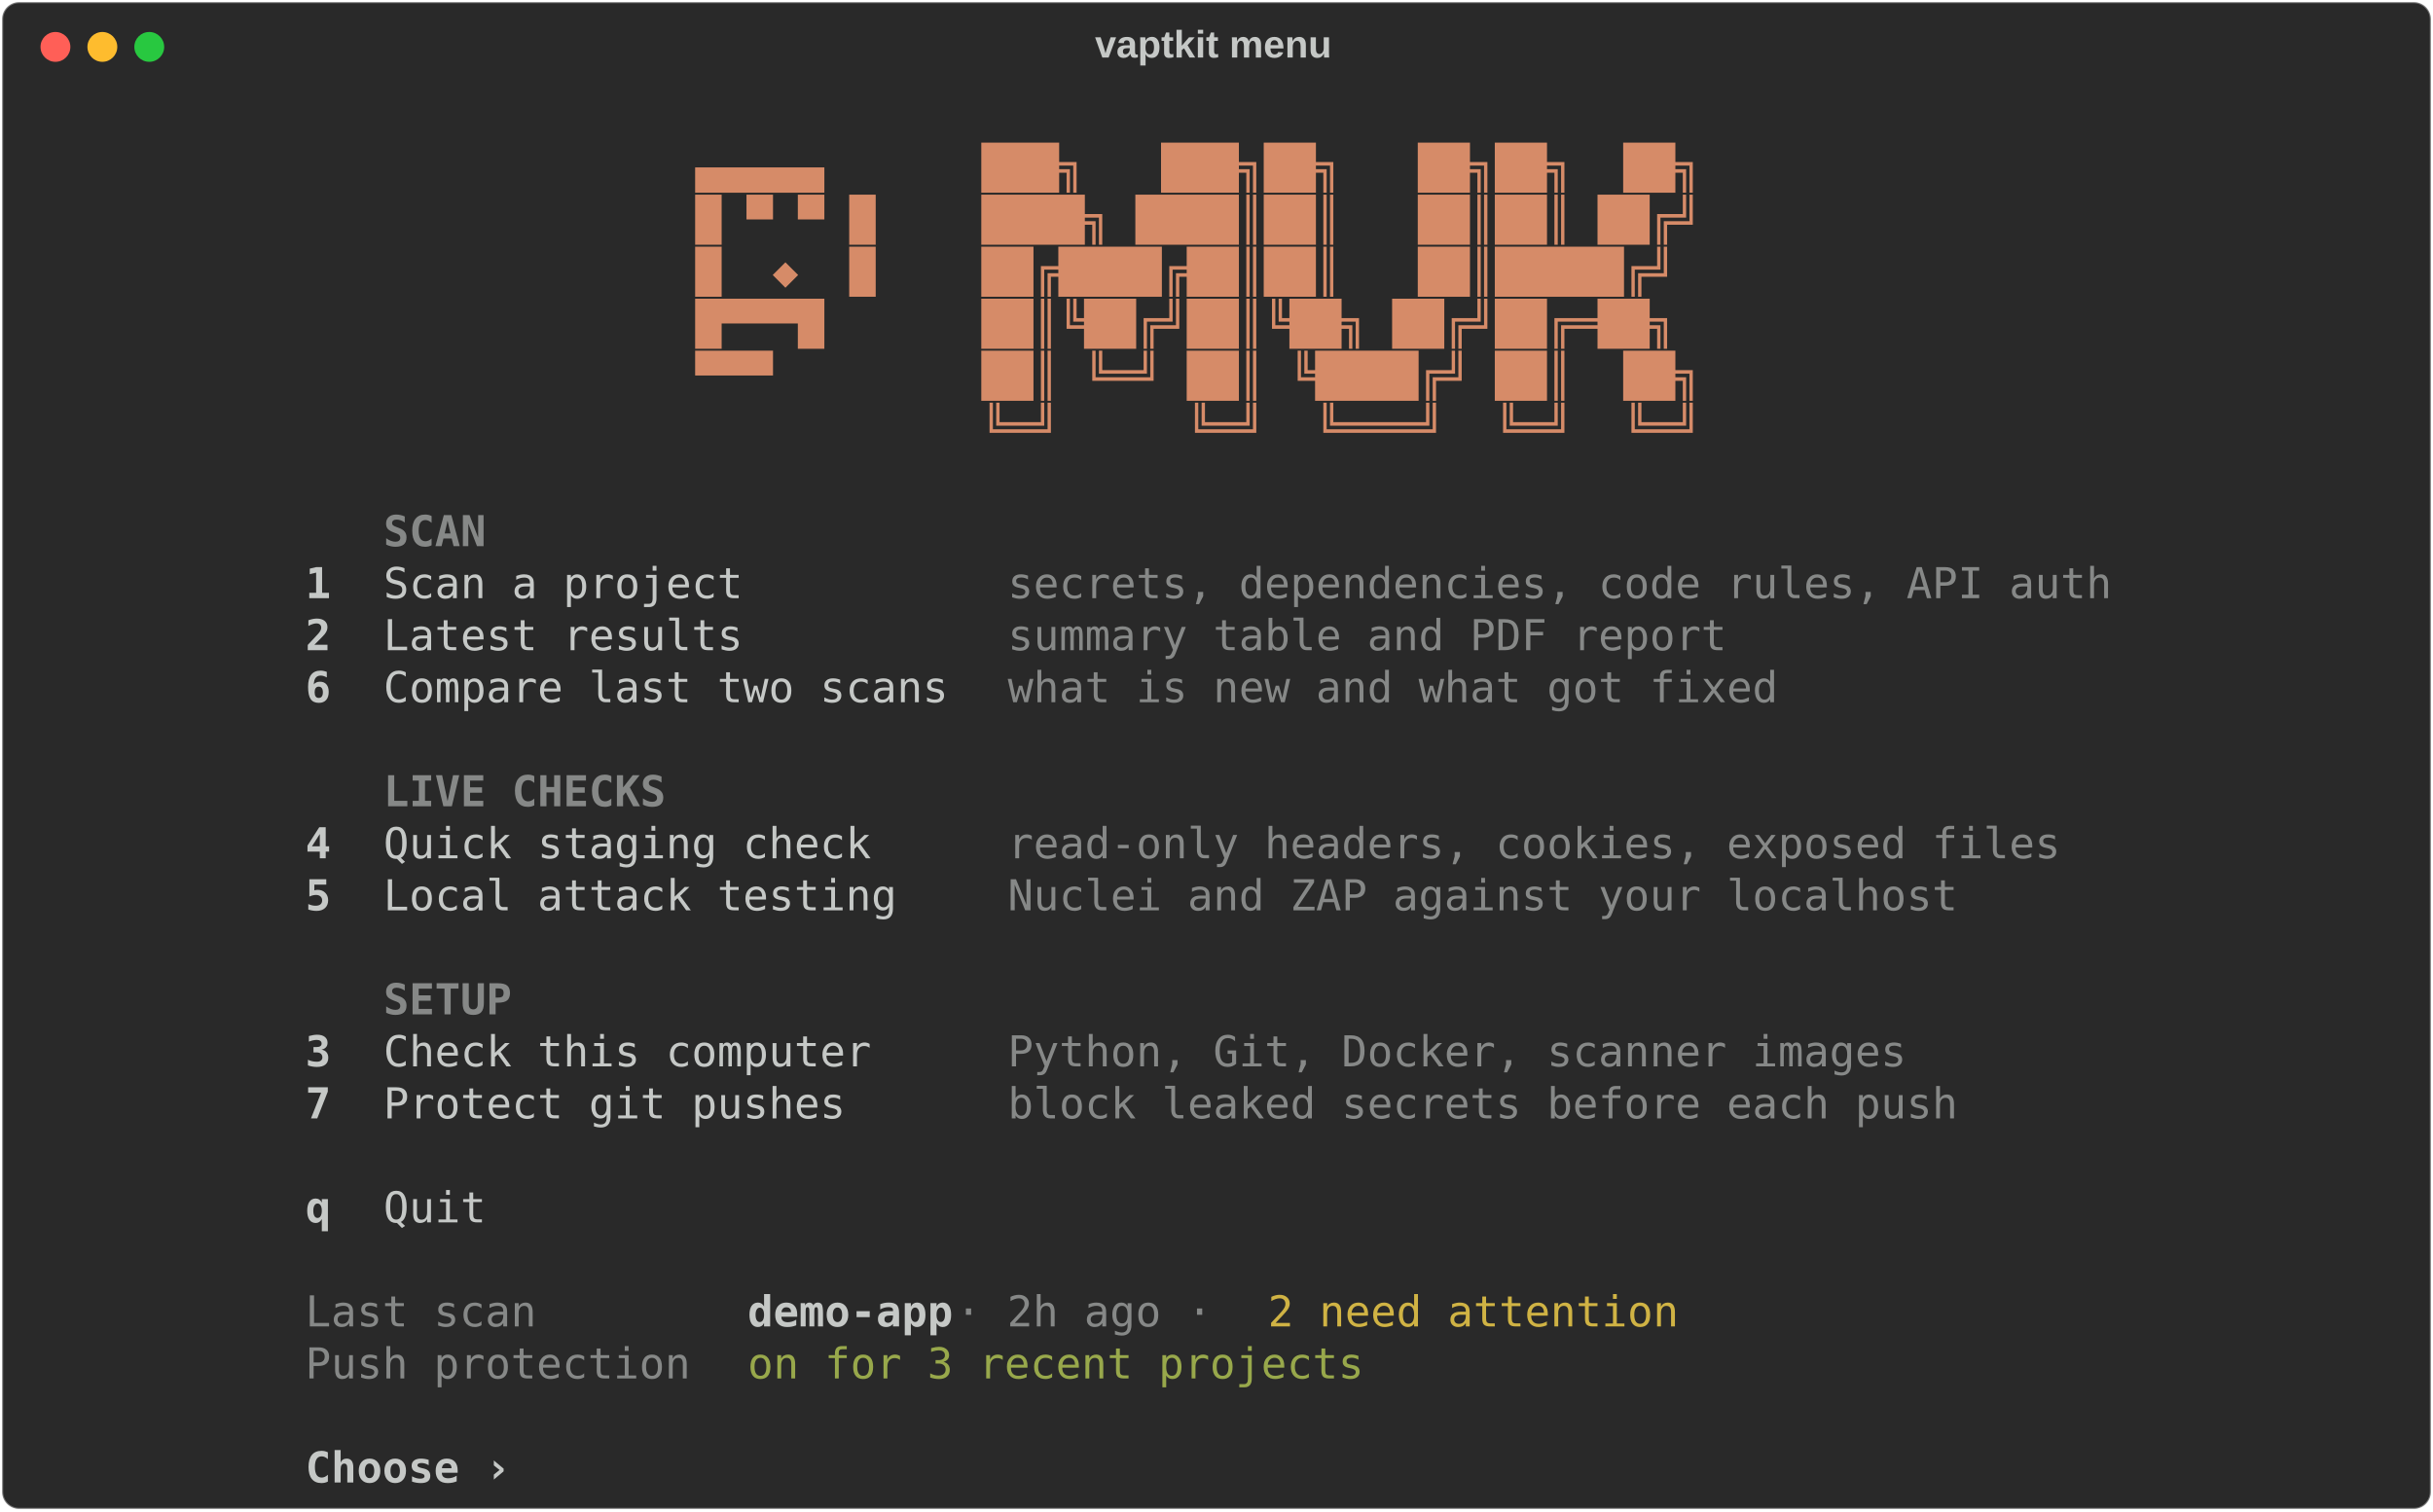
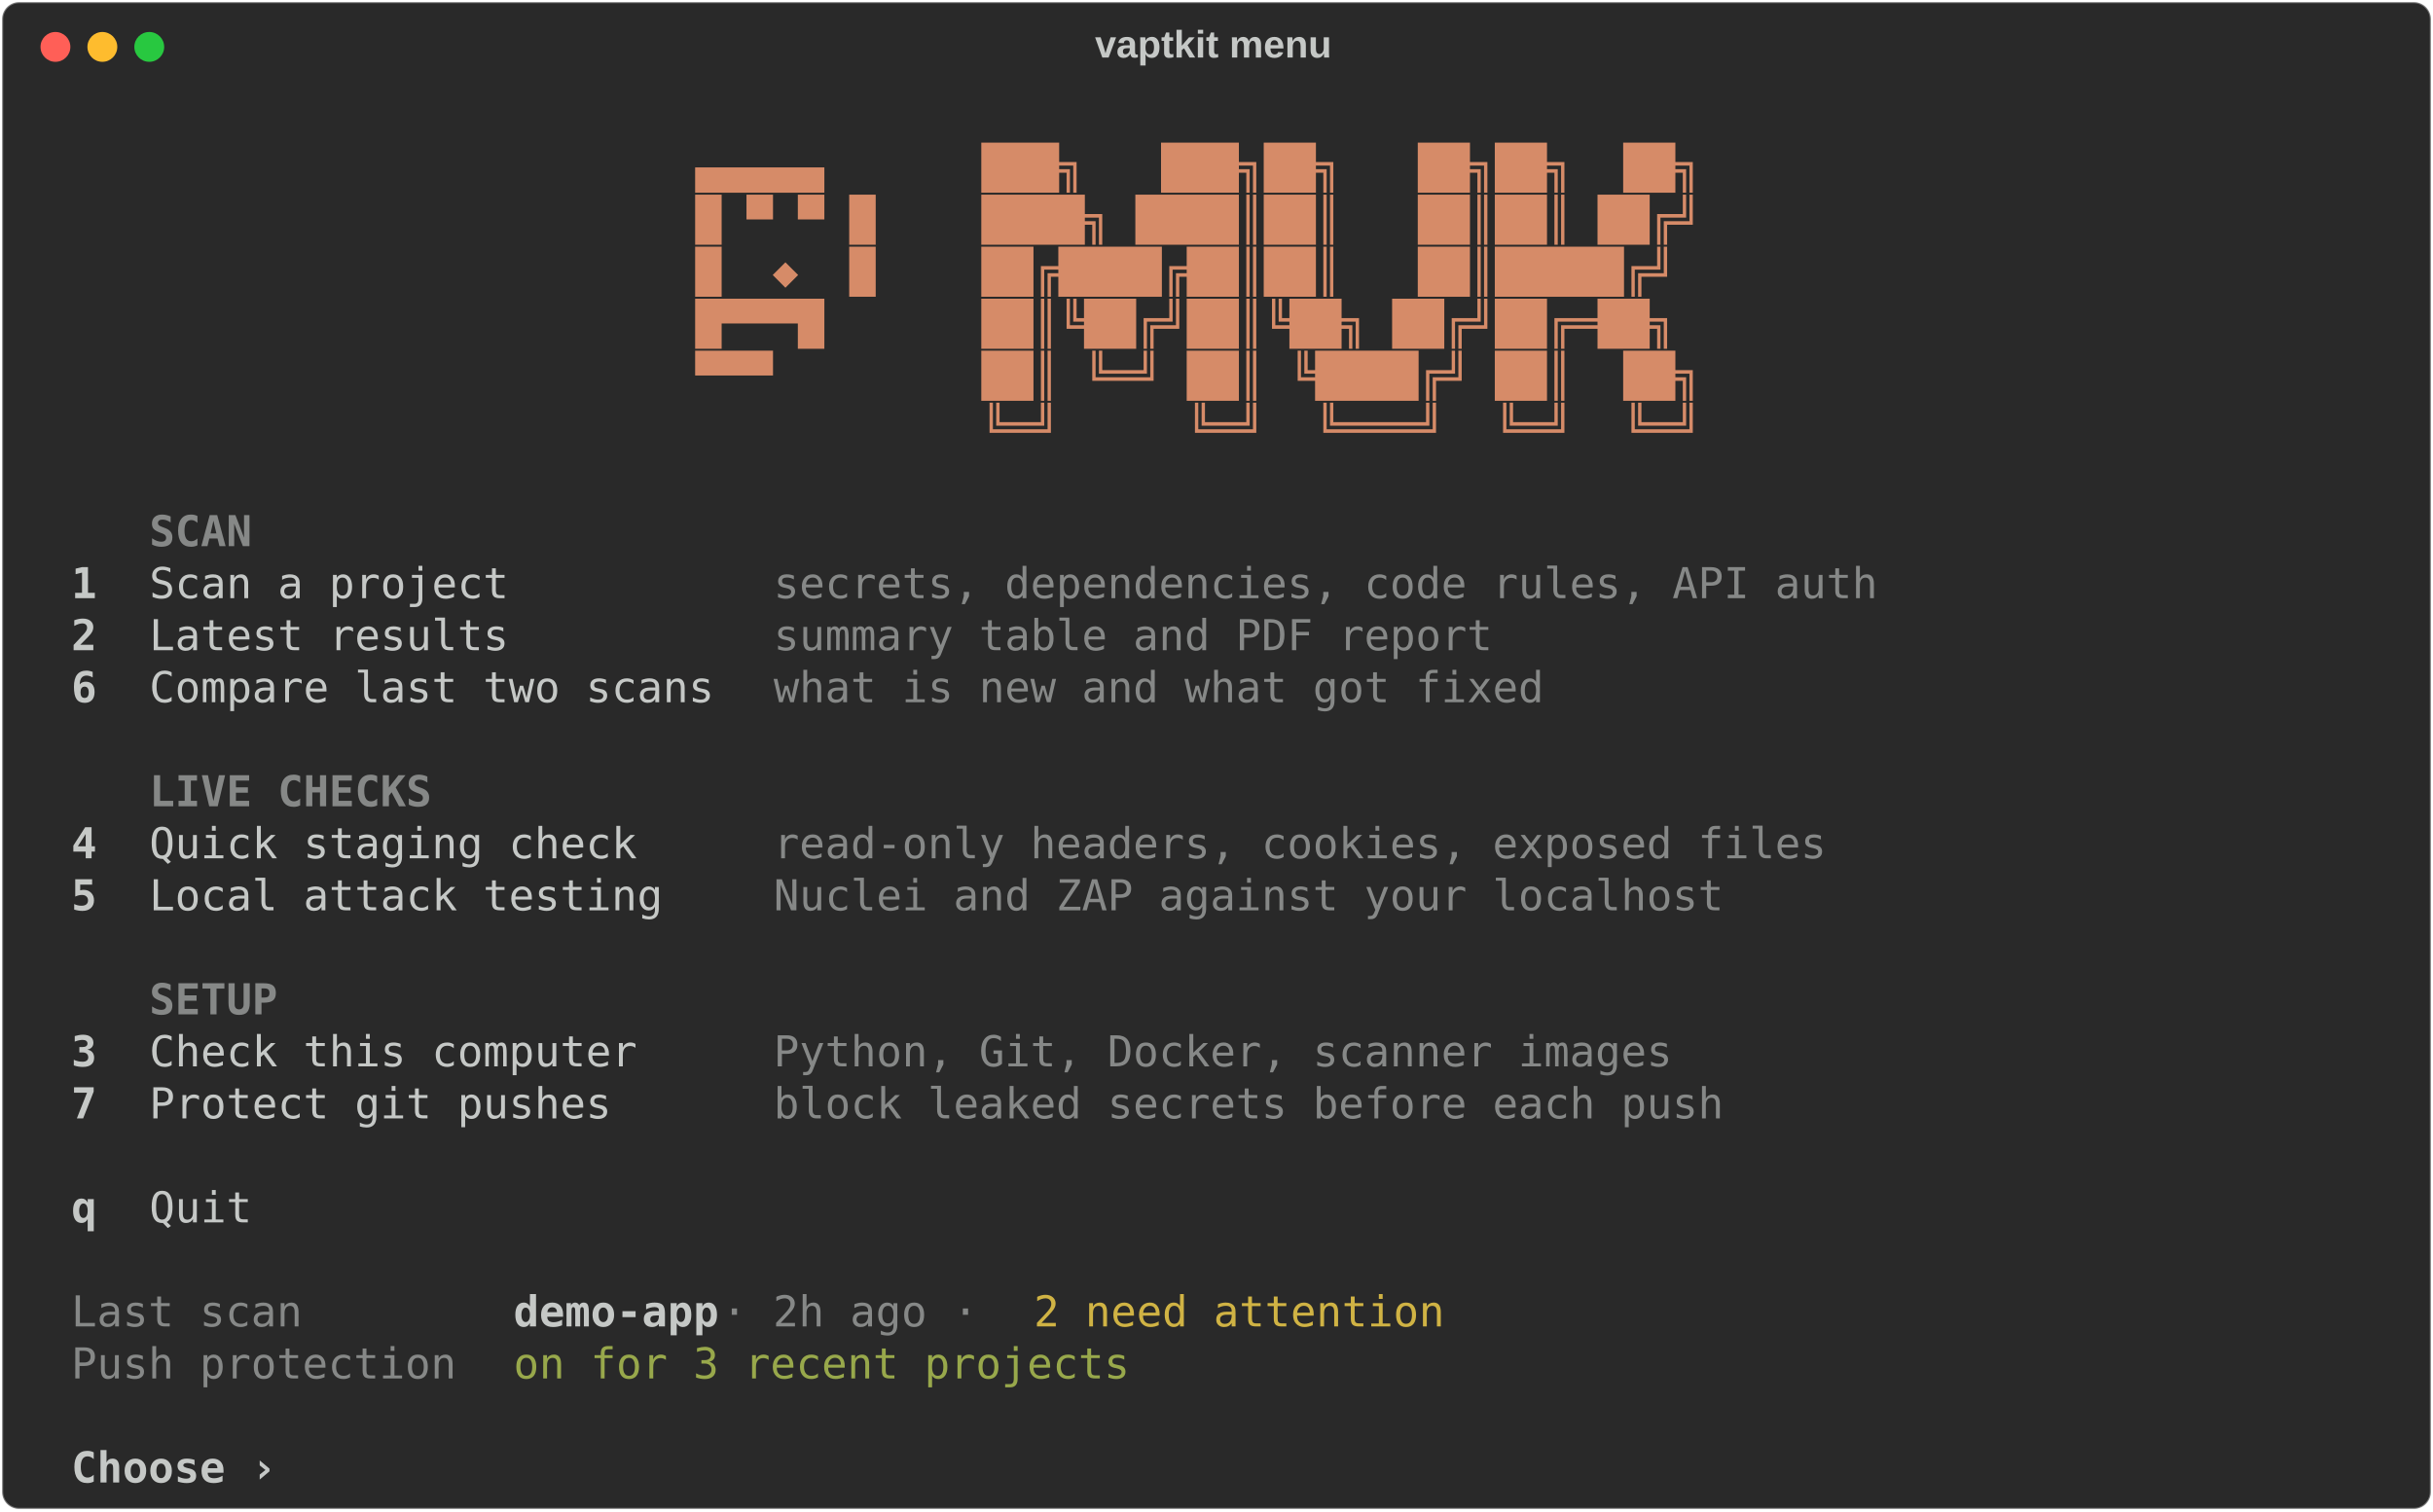
<svg xmlns="http://www.w3.org/2000/svg" class="rich-terminal" viewBox="0 0 1141 708.8">
  <style>

    @font-face {
        font-family: "Fira Code";
        src: local("FiraCode-Regular"),
                url("https://cdnjs.cloudflare.com/ajax/libs/firacode/6.2.0/woff2/FiraCode-Regular.woff2") format("woff2"),
                url("https://cdnjs.cloudflare.com/ajax/libs/firacode/6.2.0/woff/FiraCode-Regular.woff") format("woff");
        font-style: normal;
        font-weight: 400;
    }
    @font-face {
        font-family: "Fira Code";
        src: local("FiraCode-Bold"),
                url("https://cdnjs.cloudflare.com/ajax/libs/firacode/6.2.0/woff2/FiraCode-Bold.woff2") format("woff2"),
                url("https://cdnjs.cloudflare.com/ajax/libs/firacode/6.2.0/woff/FiraCode-Bold.woff") format("woff");
        font-style: bold;
        font-weight: 700;
    }

-     .terminal-3451405674-matrix {
+     .terminal-2064074090-matrix {
        font-family: Fira Code, monospace;
        font-size: 20px;
        line-height: 24.4px;
        font-variant-east-asian: full-width;
    }

-     .terminal-3451405674-title {
+     .terminal-2064074090-title {
        font-size: 18px;
        font-weight: bold;
        font-family: arial;
    }

-     .terminal-3451405674-r1 { fill: #c5c8c6 }
- .terminal-3451405674-r2 { fill: #d68b68 }
- .terminal-3451405674-r3 { fill: #d68b68;font-weight: bold }
- .terminal-3451405674-r4 { fill: #868887;font-weight: bold }
- .terminal-3451405674-r5 { fill: #868887 }
- .terminal-3451405674-r6 { fill: #c5c8c6;font-weight: bold }
- .terminal-3451405674-r7 { fill: #d0b344 }
- .terminal-3451405674-r8 { fill: #98a84b }
+     .terminal-2064074090-r1 { fill: #c5c8c6 }
+ .terminal-2064074090-r2 { fill: #d68b68 }
+ .terminal-2064074090-r3 { fill: #d68b68;font-weight: bold }
+ .terminal-2064074090-r4 { fill: #868887;font-weight: bold }
+ .terminal-2064074090-r5 { fill: #868887 }
+ .terminal-2064074090-r6 { fill: #c5c8c6;font-weight: bold }
+ .terminal-2064074090-r7 { fill: #d0b344 }
+ .terminal-2064074090-r8 { fill: #98a84b }
    </style>
  <defs>
-     <clipPath id="terminal-3451405674-clip-terminal">
+     <clipPath id="terminal-2064074090-clip-terminal">
      <rect x="0" y="0" width="1121.4" height="657.8" />
    </clipPath>
-     <clipPath id="terminal-3451405674-line-0">
+     <clipPath id="terminal-2064074090-line-0">
      <rect x="0" y="1.5" width="1122.4" height="24.65" />
    </clipPath>
-     <clipPath id="terminal-3451405674-line-1">
+     <clipPath id="terminal-2064074090-line-1">
      <rect x="0" y="25.9" width="1122.4" height="24.65" />
    </clipPath>
-     <clipPath id="terminal-3451405674-line-2">
+     <clipPath id="terminal-2064074090-line-2">
      <rect x="0" y="50.3" width="1122.4" height="24.65" />
    </clipPath>
-     <clipPath id="terminal-3451405674-line-3">
+     <clipPath id="terminal-2064074090-line-3">
      <rect x="0" y="74.7" width="1122.4" height="24.65" />
    </clipPath>
-     <clipPath id="terminal-3451405674-line-4">
+     <clipPath id="terminal-2064074090-line-4">
      <rect x="0" y="99.1" width="1122.4" height="24.65" />
    </clipPath>
-     <clipPath id="terminal-3451405674-line-5">
+     <clipPath id="terminal-2064074090-line-5">
      <rect x="0" y="123.5" width="1122.4" height="24.65" />
    </clipPath>
-     <clipPath id="terminal-3451405674-line-6">
+     <clipPath id="terminal-2064074090-line-6">
      <rect x="0" y="147.9" width="1122.4" height="24.65" />
    </clipPath>
-     <clipPath id="terminal-3451405674-line-7">
+     <clipPath id="terminal-2064074090-line-7">
      <rect x="0" y="172.3" width="1122.4" height="24.65" />
    </clipPath>
-     <clipPath id="terminal-3451405674-line-8">
+     <clipPath id="terminal-2064074090-line-8">
      <rect x="0" y="196.7" width="1122.4" height="24.65" />
    </clipPath>
-     <clipPath id="terminal-3451405674-line-9">
+     <clipPath id="terminal-2064074090-line-9">
      <rect x="0" y="221.1" width="1122.4" height="24.65" />
    </clipPath>
-     <clipPath id="terminal-3451405674-line-10">
+     <clipPath id="terminal-2064074090-line-10">
      <rect x="0" y="245.5" width="1122.4" height="24.65" />
    </clipPath>
-     <clipPath id="terminal-3451405674-line-11">
+     <clipPath id="terminal-2064074090-line-11">
      <rect x="0" y="269.9" width="1122.4" height="24.65" />
    </clipPath>
-     <clipPath id="terminal-3451405674-line-12">
+     <clipPath id="terminal-2064074090-line-12">
      <rect x="0" y="294.3" width="1122.4" height="24.65" />
    </clipPath>
-     <clipPath id="terminal-3451405674-line-13">
+     <clipPath id="terminal-2064074090-line-13">
      <rect x="0" y="318.7" width="1122.4" height="24.65" />
    </clipPath>
-     <clipPath id="terminal-3451405674-line-14">
+     <clipPath id="terminal-2064074090-line-14">
      <rect x="0" y="343.1" width="1122.4" height="24.65" />
    </clipPath>
-     <clipPath id="terminal-3451405674-line-15">
+     <clipPath id="terminal-2064074090-line-15">
      <rect x="0" y="367.5" width="1122.4" height="24.65" />
    </clipPath>
-     <clipPath id="terminal-3451405674-line-16">
+     <clipPath id="terminal-2064074090-line-16">
      <rect x="0" y="391.9" width="1122.4" height="24.65" />
    </clipPath>
-     <clipPath id="terminal-3451405674-line-17">
+     <clipPath id="terminal-2064074090-line-17">
      <rect x="0" y="416.3" width="1122.4" height="24.65" />
    </clipPath>
-     <clipPath id="terminal-3451405674-line-18">
+     <clipPath id="terminal-2064074090-line-18">
      <rect x="0" y="440.7" width="1122.4" height="24.65" />
    </clipPath>
-     <clipPath id="terminal-3451405674-line-19">
+     <clipPath id="terminal-2064074090-line-19">
      <rect x="0" y="465.1" width="1122.4" height="24.65" />
    </clipPath>
-     <clipPath id="terminal-3451405674-line-20">
+     <clipPath id="terminal-2064074090-line-20">
      <rect x="0" y="489.5" width="1122.4" height="24.65" />
    </clipPath>
-     <clipPath id="terminal-3451405674-line-21">
+     <clipPath id="terminal-2064074090-line-21">
      <rect x="0" y="513.9" width="1122.4" height="24.65" />
    </clipPath>
-     <clipPath id="terminal-3451405674-line-22">
+     <clipPath id="terminal-2064074090-line-22">
      <rect x="0" y="538.3" width="1122.4" height="24.65" />
    </clipPath>
-     <clipPath id="terminal-3451405674-line-23">
+     <clipPath id="terminal-2064074090-line-23">
      <rect x="0" y="562.7" width="1122.4" height="24.65" />
    </clipPath>
-     <clipPath id="terminal-3451405674-line-24">
+     <clipPath id="terminal-2064074090-line-24">
      <rect x="0" y="587.1" width="1122.4" height="24.65" />
    </clipPath>
-     <clipPath id="terminal-3451405674-line-25">
+     <clipPath id="terminal-2064074090-line-25">
      <rect x="0" y="611.5" width="1122.4" height="24.65" />
    </clipPath>
  </defs>
  <rect fill="#292929" stroke="rgba(255,255,255,0.35)" stroke-width="1" x="1" y="1" width="1139" height="706.8" rx="8" />
-   <text class="terminal-3451405674-title" fill="#c5c8c6" text-anchor="middle" x="569" y="27">vaptkit menu</text>
+   <text class="terminal-2064074090-title" fill="#c5c8c6" text-anchor="middle" x="569" y="27">vaptkit menu</text>
  <g transform="translate(26,22)">
    <circle cx="0" cy="0" r="7" fill="#ff5f57" />
    <circle cx="22" cy="0" r="7" fill="#febc2e" />
    <circle cx="44" cy="0" r="7" fill="#28c840" />
  </g>
-   <g transform="translate(9, 41)" clip-path="url(#terminal-3451405674-clip-terminal)">
-     <g class="terminal-3451405674-matrix">
-       <text class="terminal-3451405674-r1" x="1122.4" y="20" textLength="12.2" clip-path="url(#terminal-3451405674-line-0)">
- </text>
-       <text class="terminal-3451405674-r2" x="317.2" y="44.4" textLength="109.8" clip-path="url(#terminal-3451405674-line-1)">  ▄▄▄▄▄  </text>
-       <text class="terminal-3451405674-r3" x="451.4" y="44.4" textLength="341.6" clip-path="url(#terminal-3451405674-line-1)">███╗   ███╗██╗   ██╗██╗  ██╗</text>
-       <text class="terminal-3451405674-r1" x="1122.4" y="44.4" textLength="12.2" clip-path="url(#terminal-3451405674-line-1)">
- </text>
-       <text class="terminal-3451405674-r2" x="317.2" y="68.8" textLength="109.8" clip-path="url(#terminal-3451405674-line-2)"> █ ▀ ▀ █ </text>
-       <text class="terminal-3451405674-r3" x="451.4" y="68.8" textLength="341.6" clip-path="url(#terminal-3451405674-line-2)">████╗ ████║██║   ██║██║ ██╔╝</text>
-       <text class="terminal-3451405674-r1" x="1122.4" y="68.8" textLength="12.2" clip-path="url(#terminal-3451405674-line-2)">
- </text>
-       <text class="terminal-3451405674-r2" x="317.2" y="93.2" textLength="109.8" clip-path="url(#terminal-3451405674-line-3)"> █  ◆  █ </text>
-       <text class="terminal-3451405674-r3" x="451.4" y="93.2" textLength="329.4" clip-path="url(#terminal-3451405674-line-3)">██╔████╔██║██║   ██║█████╔╝</text>
-       <text class="terminal-3451405674-r1" x="1122.4" y="93.2" textLength="12.2" clip-path="url(#terminal-3451405674-line-3)">
- </text>
-       <text class="terminal-3451405674-r2" x="317.2" y="117.6" textLength="109.8" clip-path="url(#terminal-3451405674-line-4)">  █▀▀▀█  </text>
-       <text class="terminal-3451405674-r3" x="451.4" y="117.6" textLength="329.4" clip-path="url(#terminal-3451405674-line-4)">██║╚██╔╝██║╚██╗ ██╔╝██╔═██╗</text>
-       <text class="terminal-3451405674-r1" x="1122.4" y="117.6" textLength="12.2" clip-path="url(#terminal-3451405674-line-4)">
- </text>
-       <text class="terminal-3451405674-r2" x="317.2" y="142" textLength="109.8" clip-path="url(#terminal-3451405674-line-5)">   ▀▀▀   </text>
-       <text class="terminal-3451405674-r3" x="451.4" y="142" textLength="341.6" clip-path="url(#terminal-3451405674-line-5)">██║ ╚═╝ ██║ ╚████╔╝ ██║  ██╗</text>
-       <text class="terminal-3451405674-r1" x="1122.4" y="142" textLength="12.2" clip-path="url(#terminal-3451405674-line-5)">
- </text>
-       <text class="terminal-3451405674-r3" x="451.4" y="166.4" textLength="341.6" clip-path="url(#terminal-3451405674-line-6)">╚═╝     ╚═╝  ╚═══╝  ╚═╝  ╚═╝</text>
-       <text class="terminal-3451405674-r1" x="1122.4" y="166.4" textLength="12.2" clip-path="url(#terminal-3451405674-line-6)">
- </text>
-       <text class="terminal-3451405674-r1" x="1122.4" y="190.8" textLength="12.2" clip-path="url(#terminal-3451405674-line-7)">
- </text>
-       <text class="terminal-3451405674-r4" x="170.8" y="215.2" textLength="268.4" clip-path="url(#terminal-3451405674-line-8)">SCAN                  </text>
-       <text class="terminal-3451405674-r1" x="1122.4" y="215.2" textLength="12.2" clip-path="url(#terminal-3451405674-line-8)">
- </text>
-       <text class="terminal-3451405674-r6" x="134.2" y="239.6" textLength="12.2" clip-path="url(#terminal-3451405674-line-9)">1</text>
-       <text class="terminal-3451405674-r1" x="170.8" y="239.6" textLength="268.4" clip-path="url(#terminal-3451405674-line-9)">Scan a project        </text>
-       <text class="terminal-3451405674-r5" x="463.6" y="239.6" textLength="524.6" clip-path="url(#terminal-3451405674-line-9)">secrets, dependencies, code rules, API auth</text>
-       <text class="terminal-3451405674-r1" x="1122.4" y="239.6" textLength="12.2" clip-path="url(#terminal-3451405674-line-9)">
- </text>
-       <text class="terminal-3451405674-r6" x="134.2" y="264" textLength="12.2" clip-path="url(#terminal-3451405674-line-10)">2</text>
-       <text class="terminal-3451405674-r1" x="170.8" y="264" textLength="268.4" clip-path="url(#terminal-3451405674-line-10)">Latest results        </text>
-       <text class="terminal-3451405674-r5" x="463.6" y="264" textLength="524.6" clip-path="url(#terminal-3451405674-line-10)">summary table and PDF report               </text>
-       <text class="terminal-3451405674-r1" x="1122.4" y="264" textLength="12.2" clip-path="url(#terminal-3451405674-line-10)">
- </text>
-       <text class="terminal-3451405674-r6" x="134.2" y="288.4" textLength="12.2" clip-path="url(#terminal-3451405674-line-11)">6</text>
-       <text class="terminal-3451405674-r1" x="170.8" y="288.4" textLength="268.4" clip-path="url(#terminal-3451405674-line-11)">Compare last two scans</text>
-       <text class="terminal-3451405674-r5" x="463.6" y="288.4" textLength="524.6" clip-path="url(#terminal-3451405674-line-11)">what is new and what got fixed             </text>
-       <text class="terminal-3451405674-r1" x="1122.4" y="288.4" textLength="12.2" clip-path="url(#terminal-3451405674-line-11)">
- </text>
-       <text class="terminal-3451405674-r1" x="1122.4" y="312.8" textLength="12.2" clip-path="url(#terminal-3451405674-line-12)">
- </text>
-       <text class="terminal-3451405674-r4" x="170.8" y="337.2" textLength="268.4" clip-path="url(#terminal-3451405674-line-13)">LIVE CHECKS           </text>
-       <text class="terminal-3451405674-r1" x="1122.4" y="337.2" textLength="12.2" clip-path="url(#terminal-3451405674-line-13)">
- </text>
-       <text class="terminal-3451405674-r6" x="134.2" y="361.6" textLength="12.2" clip-path="url(#terminal-3451405674-line-14)">4</text>
-       <text class="terminal-3451405674-r1" x="170.8" y="361.6" textLength="268.4" clip-path="url(#terminal-3451405674-line-14)">Quick staging check   </text>
-       <text class="terminal-3451405674-r5" x="463.6" y="361.6" textLength="524.6" clip-path="url(#terminal-3451405674-line-14)">read-only headers, cookies, exposed files  </text>
-       <text class="terminal-3451405674-r1" x="1122.4" y="361.6" textLength="12.2" clip-path="url(#terminal-3451405674-line-14)">
- </text>
-       <text class="terminal-3451405674-r6" x="134.2" y="386" textLength="12.2" clip-path="url(#terminal-3451405674-line-15)">5</text>
-       <text class="terminal-3451405674-r1" x="170.8" y="386" textLength="268.4" clip-path="url(#terminal-3451405674-line-15)">Local attack testing  </text>
-       <text class="terminal-3451405674-r5" x="463.6" y="386" textLength="524.6" clip-path="url(#terminal-3451405674-line-15)">Nuclei and ZAP against your localhost      </text>
-       <text class="terminal-3451405674-r1" x="1122.4" y="386" textLength="12.2" clip-path="url(#terminal-3451405674-line-15)">
- </text>
-       <text class="terminal-3451405674-r1" x="1122.4" y="410.4" textLength="12.2" clip-path="url(#terminal-3451405674-line-16)">
- </text>
-       <text class="terminal-3451405674-r4" x="170.8" y="434.8" textLength="268.4" clip-path="url(#terminal-3451405674-line-17)">SETUP                 </text>
-       <text class="terminal-3451405674-r1" x="1122.4" y="434.8" textLength="12.2" clip-path="url(#terminal-3451405674-line-17)">
- </text>
-       <text class="terminal-3451405674-r6" x="134.2" y="459.2" textLength="12.2" clip-path="url(#terminal-3451405674-line-18)">3</text>
-       <text class="terminal-3451405674-r1" x="170.8" y="459.2" textLength="268.4" clip-path="url(#terminal-3451405674-line-18)">Check this computer   </text>
-       <text class="terminal-3451405674-r5" x="463.6" y="459.2" textLength="524.6" clip-path="url(#terminal-3451405674-line-18)">Python, Git, Docker, scanner images        </text>
-       <text class="terminal-3451405674-r1" x="1122.4" y="459.2" textLength="12.2" clip-path="url(#terminal-3451405674-line-18)">
- </text>
-       <text class="terminal-3451405674-r6" x="134.2" y="483.6" textLength="12.2" clip-path="url(#terminal-3451405674-line-19)">7</text>
-       <text class="terminal-3451405674-r1" x="170.8" y="483.6" textLength="268.4" clip-path="url(#terminal-3451405674-line-19)">Protect git pushes    </text>
-       <text class="terminal-3451405674-r5" x="463.6" y="483.6" textLength="524.6" clip-path="url(#terminal-3451405674-line-19)">block leaked secrets before each push      </text>
-       <text class="terminal-3451405674-r1" x="1122.4" y="483.6" textLength="12.2" clip-path="url(#terminal-3451405674-line-19)">
- </text>
-       <text class="terminal-3451405674-r1" x="1122.4" y="508" textLength="12.2" clip-path="url(#terminal-3451405674-line-20)">
- </text>
-       <text class="terminal-3451405674-r6" x="134.2" y="532.4" textLength="12.2" clip-path="url(#terminal-3451405674-line-21)">q</text>
-       <text class="terminal-3451405674-r1" x="170.8" y="532.4" textLength="268.4" clip-path="url(#terminal-3451405674-line-21)">Quit                  </text>
-       <text class="terminal-3451405674-r1" x="1122.4" y="532.4" textLength="12.2" clip-path="url(#terminal-3451405674-line-21)">
- </text>
-       <text class="terminal-3451405674-r1" x="1122.4" y="556.8" textLength="12.2" clip-path="url(#terminal-3451405674-line-22)">
- </text>
-       <text class="terminal-3451405674-r5" x="134.2" y="581.2" textLength="207.4" clip-path="url(#terminal-3451405674-line-23)">Last scan        </text>
-       <text class="terminal-3451405674-r6" x="341.6" y="581.2" textLength="97.6" clip-path="url(#terminal-3451405674-line-23)">demo-app</text>
-       <text class="terminal-3451405674-r5" x="439.2" y="581.2" textLength="146.4" clip-path="url(#terminal-3451405674-line-23)"> · 2h ago · </text>
-       <text class="terminal-3451405674-r7" x="585.6" y="581.2" textLength="195.2" clip-path="url(#terminal-3451405674-line-23)">2 need attention</text>
-       <text class="terminal-3451405674-r1" x="1122.4" y="581.2" textLength="12.2" clip-path="url(#terminal-3451405674-line-23)">
- </text>
-       <text class="terminal-3451405674-r5" x="134.2" y="605.6" textLength="207.4" clip-path="url(#terminal-3451405674-line-24)">Push protection  </text>
-       <text class="terminal-3451405674-r8" x="341.6" y="605.6" textLength="292.8" clip-path="url(#terminal-3451405674-line-24)">on for 3 recent projects</text>
-       <text class="terminal-3451405674-r1" x="1122.4" y="605.6" textLength="12.2" clip-path="url(#terminal-3451405674-line-24)">
- </text>
-       <text class="terminal-3451405674-r1" x="1122.4" y="630" textLength="12.2" clip-path="url(#terminal-3451405674-line-25)">
- </text>
-       <text class="terminal-3451405674-r6" x="134.2" y="654.4" textLength="109.8" clip-path="url(#terminal-3451405674-line-26)">Choose › </text>
-       <text class="terminal-3451405674-r1" x="1122.4" y="654.4" textLength="12.2" clip-path="url(#terminal-3451405674-line-26)">
+   <g transform="translate(9, 41)" clip-path="url(#terminal-2064074090-clip-terminal)">
+     <g class="terminal-2064074090-matrix">
+       <text class="terminal-2064074090-r1" x="1122.4" y="20" textLength="12.2" clip-path="url(#terminal-2064074090-line-0)">
+ </text>
+       <text class="terminal-2064074090-r2" x="317.2" y="44.4" textLength="109.8" clip-path="url(#terminal-2064074090-line-1)">  ▄▄▄▄▄  </text>
+       <text class="terminal-2064074090-r3" x="451.4" y="44.4" textLength="341.6" clip-path="url(#terminal-2064074090-line-1)">███╗   ███╗██╗   ██╗██╗  ██╗</text>
+       <text class="terminal-2064074090-r1" x="1122.4" y="44.4" textLength="12.2" clip-path="url(#terminal-2064074090-line-1)">
+ </text>
+       <text class="terminal-2064074090-r2" x="317.2" y="68.8" textLength="109.8" clip-path="url(#terminal-2064074090-line-2)"> █ ▀ ▀ █ </text>
+       <text class="terminal-2064074090-r3" x="451.4" y="68.8" textLength="341.6" clip-path="url(#terminal-2064074090-line-2)">████╗ ████║██║   ██║██║ ██╔╝</text>
+       <text class="terminal-2064074090-r1" x="1122.4" y="68.8" textLength="12.2" clip-path="url(#terminal-2064074090-line-2)">
+ </text>
+       <text class="terminal-2064074090-r2" x="317.2" y="93.2" textLength="109.8" clip-path="url(#terminal-2064074090-line-3)"> █  ◆  █ </text>
+       <text class="terminal-2064074090-r3" x="451.4" y="93.2" textLength="329.4" clip-path="url(#terminal-2064074090-line-3)">██╔████╔██║██║   ██║█████╔╝</text>
+       <text class="terminal-2064074090-r1" x="1122.4" y="93.2" textLength="12.2" clip-path="url(#terminal-2064074090-line-3)">
+ </text>
+       <text class="terminal-2064074090-r2" x="317.2" y="117.6" textLength="109.8" clip-path="url(#terminal-2064074090-line-4)">  █▀▀▀█  </text>
+       <text class="terminal-2064074090-r3" x="451.4" y="117.6" textLength="329.4" clip-path="url(#terminal-2064074090-line-4)">██║╚██╔╝██║╚██╗ ██╔╝██╔═██╗</text>
+       <text class="terminal-2064074090-r1" x="1122.4" y="117.6" textLength="12.2" clip-path="url(#terminal-2064074090-line-4)">
+ </text>
+       <text class="terminal-2064074090-r2" x="317.2" y="142" textLength="109.8" clip-path="url(#terminal-2064074090-line-5)">   ▀▀▀   </text>
+       <text class="terminal-2064074090-r3" x="451.4" y="142" textLength="341.6" clip-path="url(#terminal-2064074090-line-5)">██║ ╚═╝ ██║ ╚████╔╝ ██║  ██╗</text>
+       <text class="terminal-2064074090-r1" x="1122.4" y="142" textLength="12.2" clip-path="url(#terminal-2064074090-line-5)">
+ </text>
+       <text class="terminal-2064074090-r3" x="451.4" y="166.4" textLength="341.6" clip-path="url(#terminal-2064074090-line-6)">╚═╝     ╚═╝  ╚═══╝  ╚═╝  ╚═╝</text>
+       <text class="terminal-2064074090-r1" x="1122.4" y="166.4" textLength="12.2" clip-path="url(#terminal-2064074090-line-6)">
+ </text>
+       <text class="terminal-2064074090-r1" x="1122.4" y="190.8" textLength="12.2" clip-path="url(#terminal-2064074090-line-7)">
+ </text>
+       <text class="terminal-2064074090-r4" x="61" y="215.2" textLength="268.4" clip-path="url(#terminal-2064074090-line-8)">SCAN                  </text>
+       <text class="terminal-2064074090-r1" x="1122.4" y="215.2" textLength="12.2" clip-path="url(#terminal-2064074090-line-8)">
+ </text>
+       <text class="terminal-2064074090-r6" x="24.4" y="239.6" textLength="12.2" clip-path="url(#terminal-2064074090-line-9)">1</text>
+       <text class="terminal-2064074090-r1" x="61" y="239.6" textLength="268.4" clip-path="url(#terminal-2064074090-line-9)">Scan a project        </text>
+       <text class="terminal-2064074090-r5" x="353.8" y="239.6" textLength="524.6" clip-path="url(#terminal-2064074090-line-9)">secrets, dependencies, code rules, API auth</text>
+       <text class="terminal-2064074090-r1" x="1122.4" y="239.6" textLength="12.2" clip-path="url(#terminal-2064074090-line-9)">
+ </text>
+       <text class="terminal-2064074090-r6" x="24.4" y="264" textLength="12.2" clip-path="url(#terminal-2064074090-line-10)">2</text>
+       <text class="terminal-2064074090-r1" x="61" y="264" textLength="268.4" clip-path="url(#terminal-2064074090-line-10)">Latest results        </text>
+       <text class="terminal-2064074090-r5" x="353.8" y="264" textLength="524.6" clip-path="url(#terminal-2064074090-line-10)">summary table and PDF report               </text>
+       <text class="terminal-2064074090-r1" x="1122.4" y="264" textLength="12.2" clip-path="url(#terminal-2064074090-line-10)">
+ </text>
+       <text class="terminal-2064074090-r6" x="24.4" y="288.4" textLength="12.2" clip-path="url(#terminal-2064074090-line-11)">6</text>
+       <text class="terminal-2064074090-r1" x="61" y="288.4" textLength="268.4" clip-path="url(#terminal-2064074090-line-11)">Compare last two scans</text>
+       <text class="terminal-2064074090-r5" x="353.8" y="288.4" textLength="524.6" clip-path="url(#terminal-2064074090-line-11)">what is new and what got fixed             </text>
+       <text class="terminal-2064074090-r1" x="1122.4" y="288.4" textLength="12.2" clip-path="url(#terminal-2064074090-line-11)">
+ </text>
+       <text class="terminal-2064074090-r1" x="1122.4" y="312.8" textLength="12.2" clip-path="url(#terminal-2064074090-line-12)">
+ </text>
+       <text class="terminal-2064074090-r4" x="61" y="337.2" textLength="268.4" clip-path="url(#terminal-2064074090-line-13)">LIVE CHECKS           </text>
+       <text class="terminal-2064074090-r1" x="1122.4" y="337.2" textLength="12.2" clip-path="url(#terminal-2064074090-line-13)">
+ </text>
+       <text class="terminal-2064074090-r6" x="24.4" y="361.6" textLength="12.2" clip-path="url(#terminal-2064074090-line-14)">4</text>
+       <text class="terminal-2064074090-r1" x="61" y="361.6" textLength="268.4" clip-path="url(#terminal-2064074090-line-14)">Quick staging check   </text>
+       <text class="terminal-2064074090-r5" x="353.8" y="361.6" textLength="524.6" clip-path="url(#terminal-2064074090-line-14)">read-only headers, cookies, exposed files  </text>
+       <text class="terminal-2064074090-r1" x="1122.4" y="361.6" textLength="12.2" clip-path="url(#terminal-2064074090-line-14)">
+ </text>
+       <text class="terminal-2064074090-r6" x="24.4" y="386" textLength="12.2" clip-path="url(#terminal-2064074090-line-15)">5</text>
+       <text class="terminal-2064074090-r1" x="61" y="386" textLength="268.4" clip-path="url(#terminal-2064074090-line-15)">Local attack testing  </text>
+       <text class="terminal-2064074090-r5" x="353.8" y="386" textLength="524.6" clip-path="url(#terminal-2064074090-line-15)">Nuclei and ZAP against your localhost      </text>
+       <text class="terminal-2064074090-r1" x="1122.4" y="386" textLength="12.2" clip-path="url(#terminal-2064074090-line-15)">
+ </text>
+       <text class="terminal-2064074090-r1" x="1122.4" y="410.4" textLength="12.2" clip-path="url(#terminal-2064074090-line-16)">
+ </text>
+       <text class="terminal-2064074090-r4" x="61" y="434.8" textLength="268.4" clip-path="url(#terminal-2064074090-line-17)">SETUP                 </text>
+       <text class="terminal-2064074090-r1" x="1122.4" y="434.8" textLength="12.2" clip-path="url(#terminal-2064074090-line-17)">
+ </text>
+       <text class="terminal-2064074090-r6" x="24.4" y="459.2" textLength="12.2" clip-path="url(#terminal-2064074090-line-18)">3</text>
+       <text class="terminal-2064074090-r1" x="61" y="459.2" textLength="268.4" clip-path="url(#terminal-2064074090-line-18)">Check this computer   </text>
+       <text class="terminal-2064074090-r5" x="353.8" y="459.2" textLength="524.6" clip-path="url(#terminal-2064074090-line-18)">Python, Git, Docker, scanner images        </text>
+       <text class="terminal-2064074090-r1" x="1122.4" y="459.2" textLength="12.2" clip-path="url(#terminal-2064074090-line-18)">
+ </text>
+       <text class="terminal-2064074090-r6" x="24.4" y="483.6" textLength="12.2" clip-path="url(#terminal-2064074090-line-19)">7</text>
+       <text class="terminal-2064074090-r1" x="61" y="483.6" textLength="268.4" clip-path="url(#terminal-2064074090-line-19)">Protect git pushes    </text>
+       <text class="terminal-2064074090-r5" x="353.8" y="483.6" textLength="524.6" clip-path="url(#terminal-2064074090-line-19)">block leaked secrets before each push      </text>
+       <text class="terminal-2064074090-r1" x="1122.4" y="483.6" textLength="12.2" clip-path="url(#terminal-2064074090-line-19)">
+ </text>
+       <text class="terminal-2064074090-r1" x="1122.4" y="508" textLength="12.2" clip-path="url(#terminal-2064074090-line-20)">
+ </text>
+       <text class="terminal-2064074090-r6" x="24.4" y="532.4" textLength="12.2" clip-path="url(#terminal-2064074090-line-21)">q</text>
+       <text class="terminal-2064074090-r1" x="61" y="532.4" textLength="268.4" clip-path="url(#terminal-2064074090-line-21)">Quit                  </text>
+       <text class="terminal-2064074090-r1" x="1122.4" y="532.4" textLength="12.2" clip-path="url(#terminal-2064074090-line-21)">
+ </text>
+       <text class="terminal-2064074090-r1" x="1122.4" y="556.8" textLength="12.2" clip-path="url(#terminal-2064074090-line-22)">
+ </text>
+       <text class="terminal-2064074090-r5" x="24.4" y="581.2" textLength="207.4" clip-path="url(#terminal-2064074090-line-23)">Last scan        </text>
+       <text class="terminal-2064074090-r6" x="231.8" y="581.2" textLength="97.6" clip-path="url(#terminal-2064074090-line-23)">demo-app</text>
+       <text class="terminal-2064074090-r5" x="329.4" y="581.2" textLength="146.4" clip-path="url(#terminal-2064074090-line-23)"> · 2h ago · </text>
+       <text class="terminal-2064074090-r7" x="475.8" y="581.2" textLength="195.2" clip-path="url(#terminal-2064074090-line-23)">2 need attention</text>
+       <text class="terminal-2064074090-r1" x="1122.4" y="581.2" textLength="12.2" clip-path="url(#terminal-2064074090-line-23)">
+ </text>
+       <text class="terminal-2064074090-r5" x="24.4" y="605.6" textLength="207.4" clip-path="url(#terminal-2064074090-line-24)">Push protection  </text>
+       <text class="terminal-2064074090-r8" x="231.8" y="605.6" textLength="292.8" clip-path="url(#terminal-2064074090-line-24)">on for 3 recent projects</text>
+       <text class="terminal-2064074090-r1" x="1122.4" y="605.6" textLength="12.2" clip-path="url(#terminal-2064074090-line-24)">
+ </text>
+       <text class="terminal-2064074090-r1" x="1122.4" y="630" textLength="12.2" clip-path="url(#terminal-2064074090-line-25)">
+ </text>
+       <text class="terminal-2064074090-r6" x="24.4" y="654.4" textLength="109.8" clip-path="url(#terminal-2064074090-line-26)">Choose › </text>
+       <text class="terminal-2064074090-r1" x="1122.4" y="654.4" textLength="12.2" clip-path="url(#terminal-2064074090-line-26)">
</text>
    </g>
  </g>
</svg>
